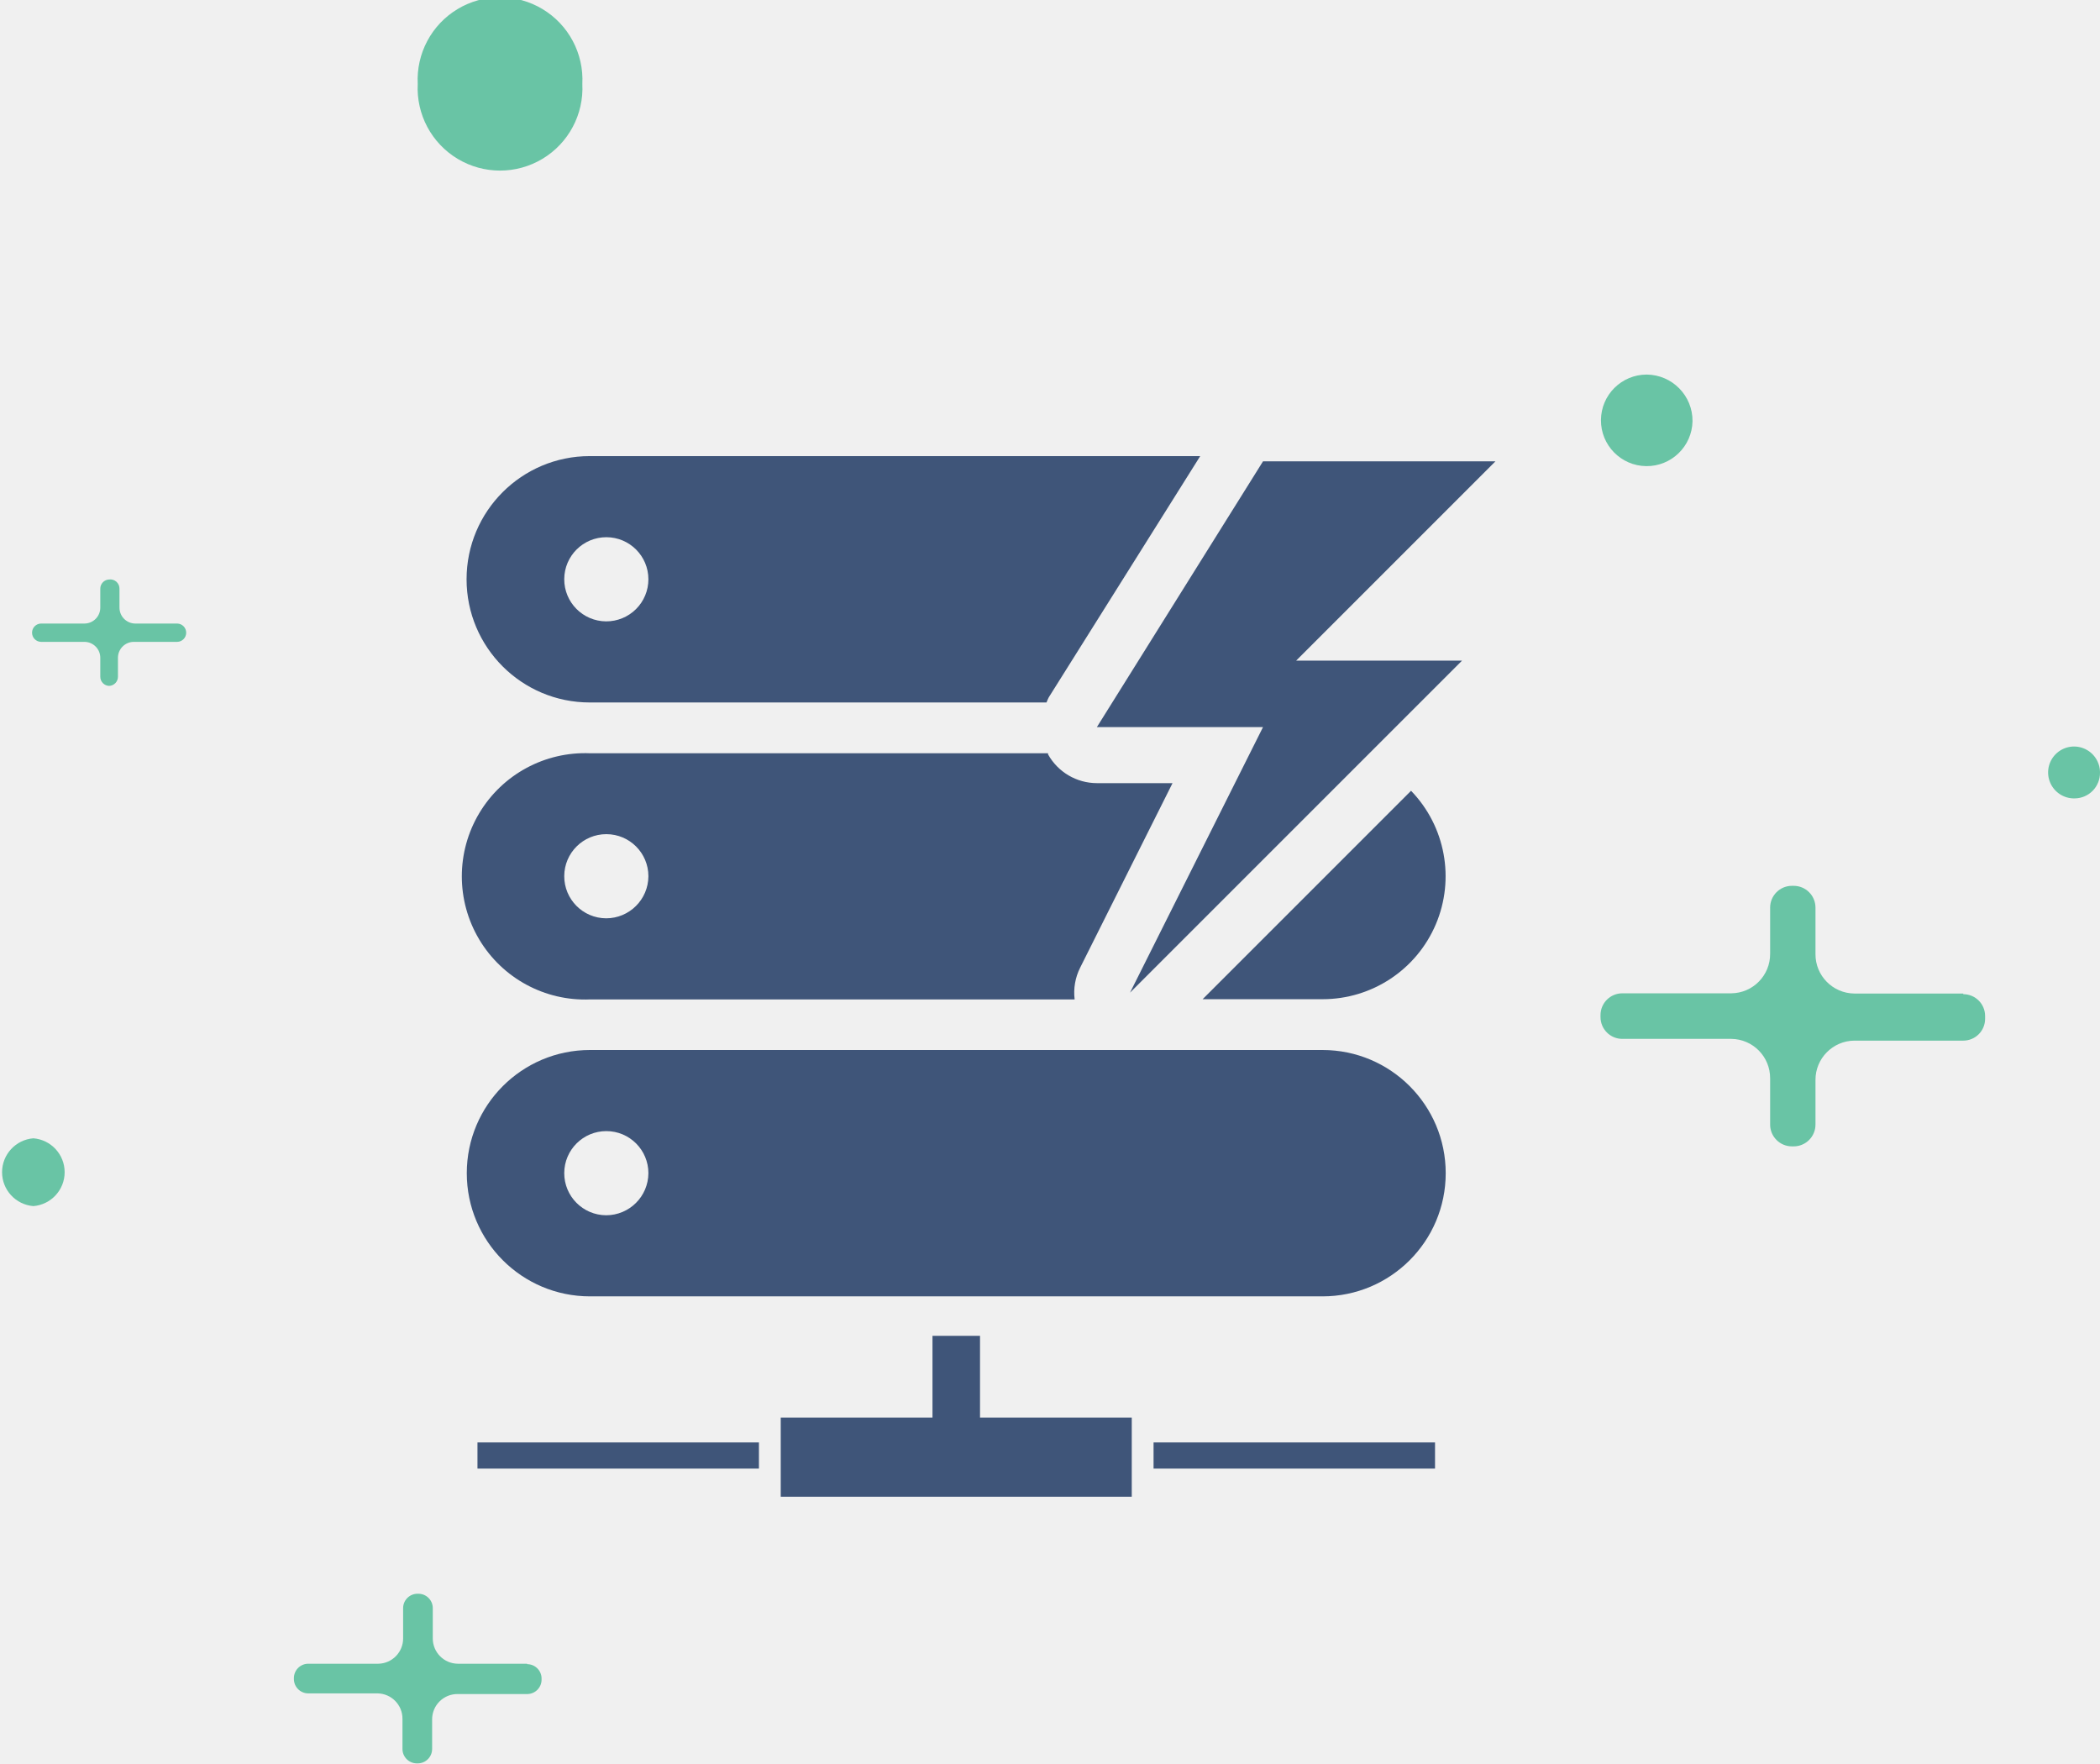
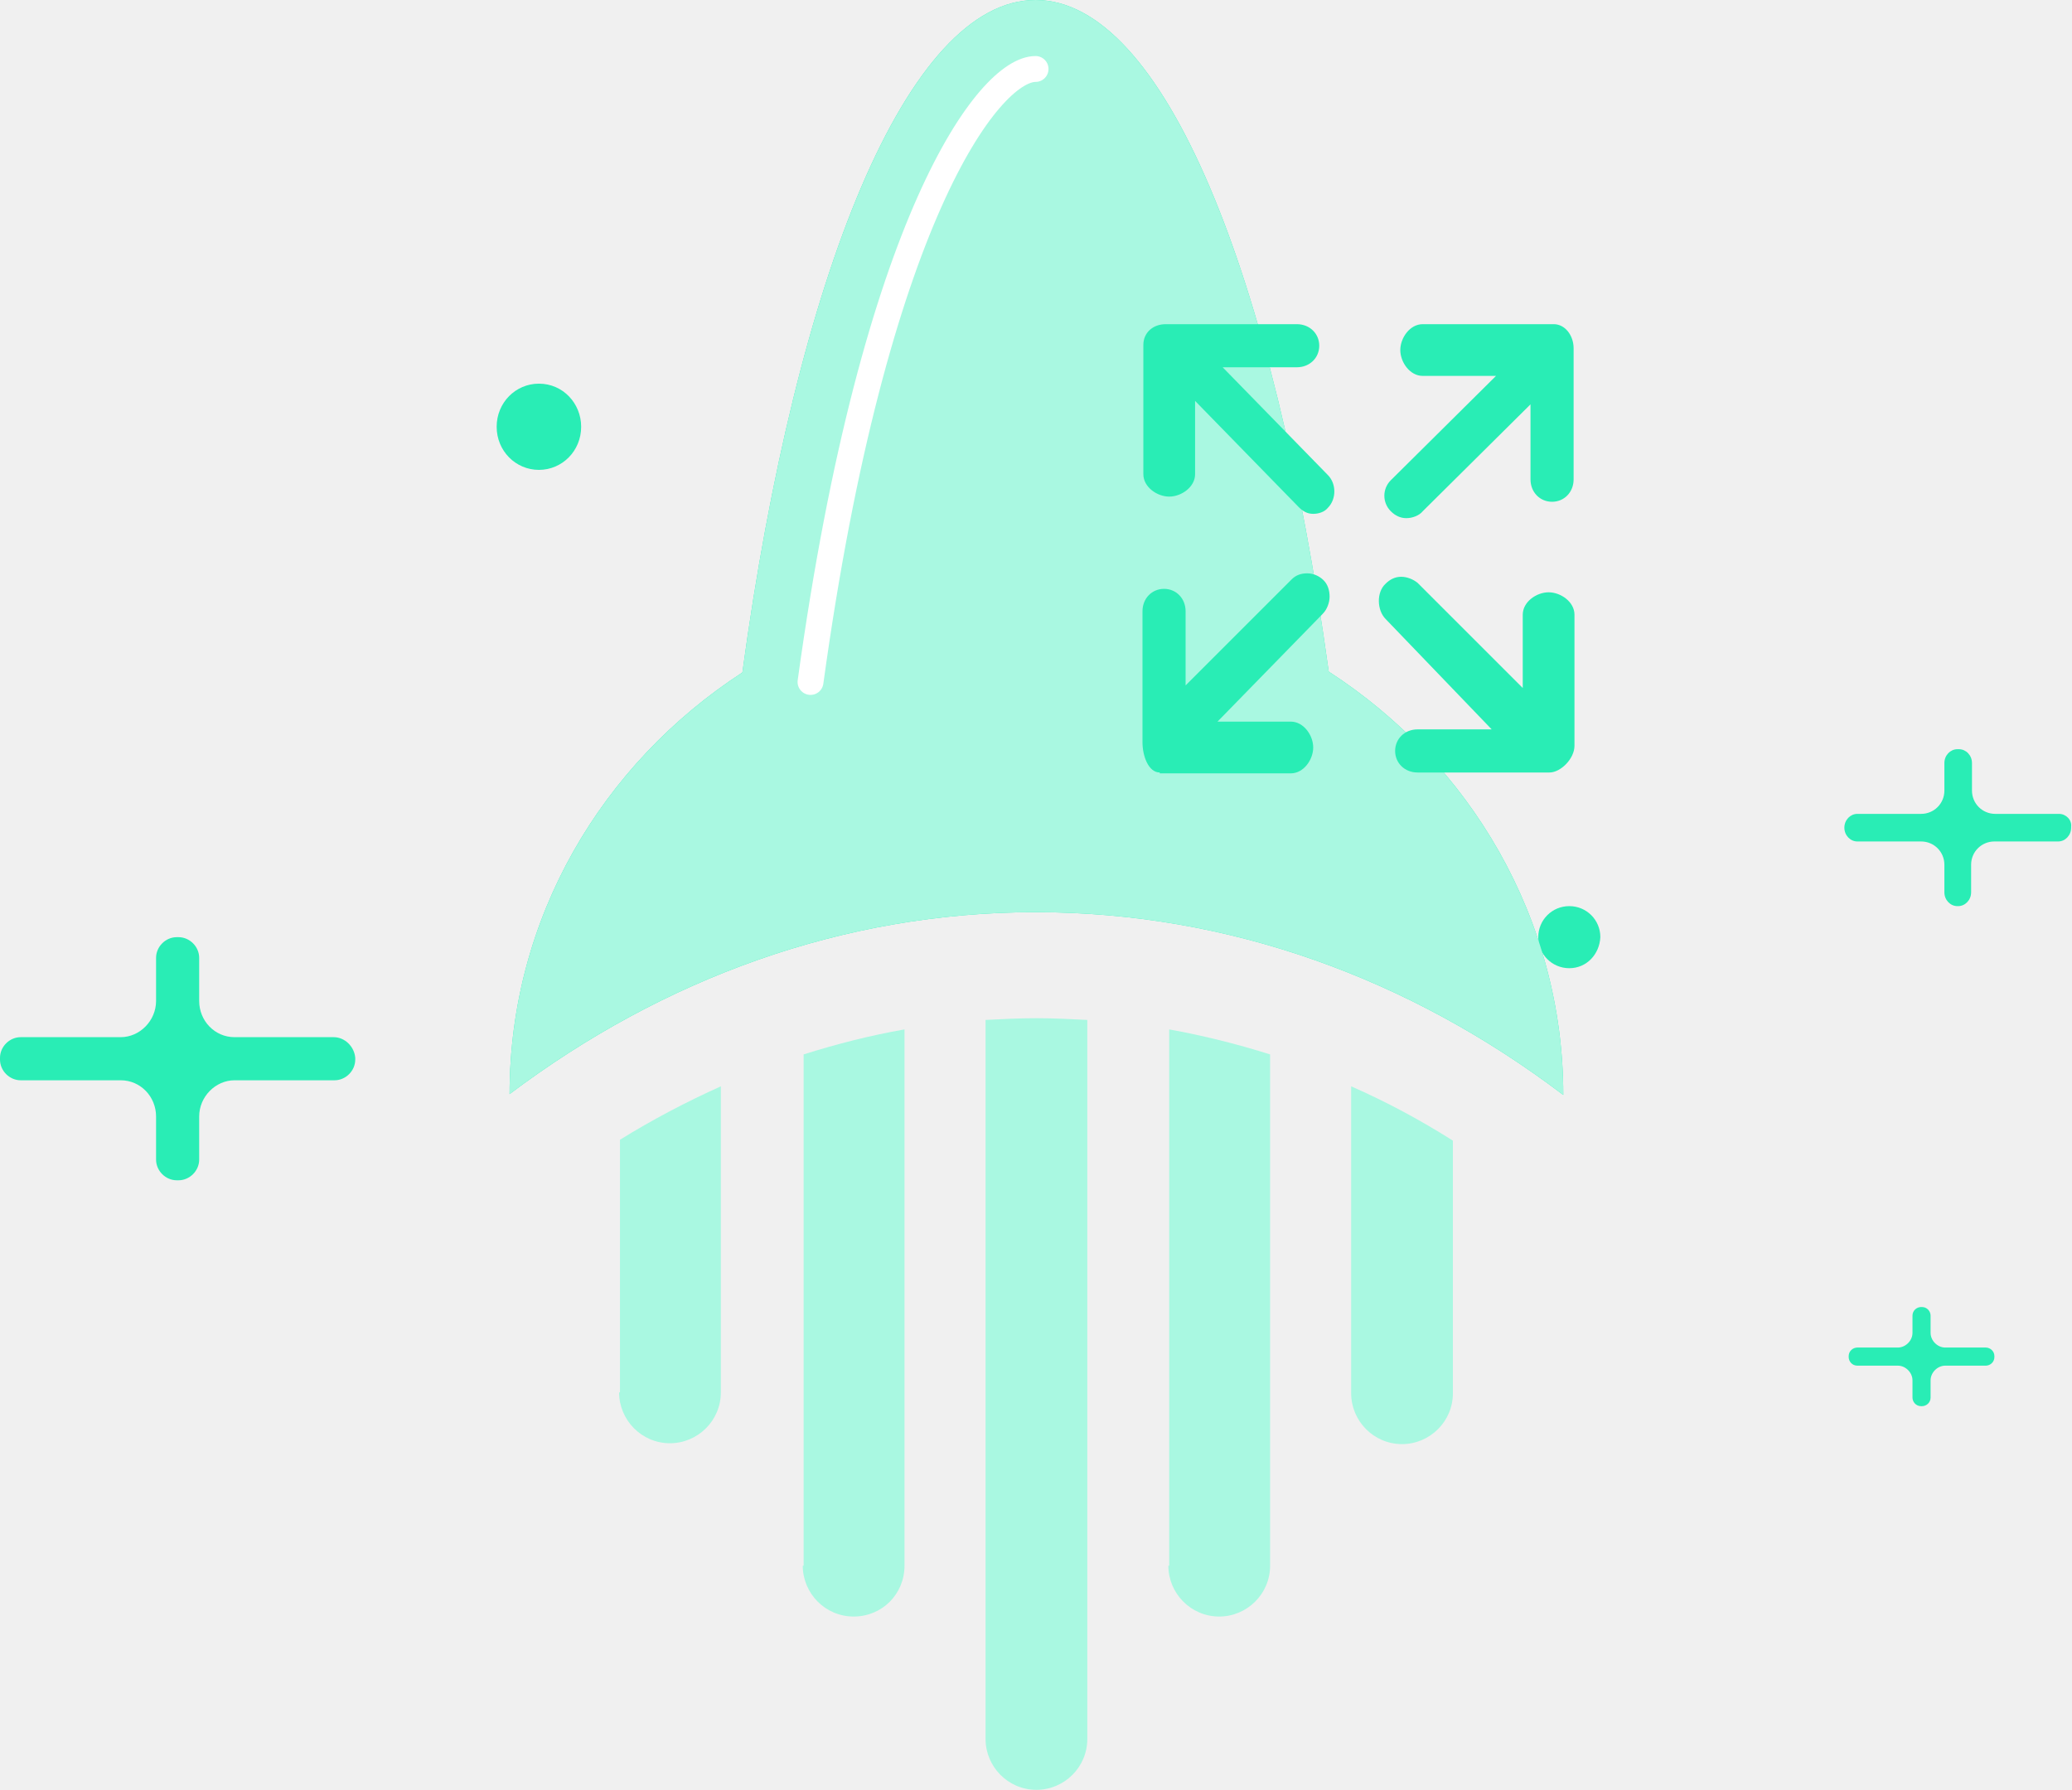
- <svg xmlns="http://www.w3.org/2000/svg" id="Layer_1" data-name="Layer 1" viewBox="0 0 96.32 80.9">
-   <defs>
-     <style>.cls-1{fill:none;}.cls-2{clip-path:url(#clip-path);}.cls-3{fill:#69c4a5;}.cls-4{fill:#3f5579;}</style>
-     <clipPath id="clip-path" transform="translate(0 0)">
-       <rect class="cls-1" width="96.32" height="80.9" />
-     </clipPath>
-   </defs>
-   <g class="cls-2">
-     <path class="cls-3" d="M26.71,3.85a3.78,3.78,0,1,1-7.55,0,3.78,3.78,0,1,1,7.55,0" transform="translate(0 0)" />
-     <path class="cls-3" d="M77.63,19.32a2.1,2.1,0,1,1-2.1-2.14,2.12,2.12,0,0,1,2.1,2.14" transform="translate(0 0)" />
-     <path class="cls-3" d="M95.16,36.62a1.19,1.19,0,1,1,1.16-1.19,1.17,1.17,0,0,1-1.16,1.19" transform="translate(0 0)" />
-     <path class="cls-3" d="M1.53,55.32a1.56,1.56,0,0,1,0-3.11,1.56,1.56,0,0,1,0,3.11" transform="translate(0 0)" />
-     <path class="cls-3" d="M90.05,45.57h-5a1.8,1.8,0,0,1-1.78-1.81V41.63a1,1,0,0,0-1-1h-.08a1,1,0,0,0-1,1v2.12a1.8,1.8,0,0,1-1.78,1.81h-5a1,1,0,0,0-1,1v.09a1,1,0,0,0,1,1h5a1.8,1.8,0,0,1,1.78,1.81v2.12a1,1,0,0,0,1,1h.08a1,1,0,0,0,1-1V49.54a1.8,1.8,0,0,1,1.78-1.81h5a1,1,0,0,0,1-1V46.6a1,1,0,0,0-1-1" transform="translate(0 0)" />
-     <path class="cls-3" d="M24.17,76.31H21a1.16,1.16,0,0,1-1.15-1.17V73.77a.66.66,0,0,0-.65-.67h-.06a.66.66,0,0,0-.65.67v1.37a1.16,1.16,0,0,1-1.14,1.17H14.13a.66.66,0,0,0-.65.67V77a.66.66,0,0,0,.65.67h3.19a1.16,1.16,0,0,1,1.14,1.17v1.37a.66.66,0,0,0,.65.67h.06a.66.66,0,0,0,.65-.67V78.87A1.16,1.16,0,0,1,21,77.7h3.19a.66.66,0,0,0,.65-.67V77a.66.66,0,0,0-.65-.67" transform="translate(0 0)" />
-     <path class="cls-3" d="M8.2,28.6h-2a.73.73,0,0,1-.72-.74V27A.42.42,0,0,0,5,26.58H5A.42.42,0,0,0,4.6,27v.86a.73.73,0,0,1-.72.74h-2a.42.42,0,0,0-.41.42v0a.42.42,0,0,0,.41.42h2a.73.73,0,0,1,.72.74v.86a.42.42,0,0,0,.41.42H5a.42.42,0,0,0,.41-.42v-.86a.73.73,0,0,1,.72-.74h2a.42.42,0,0,0,.41-.42v0a.42.42,0,0,0-.41-.42" transform="translate(0 0)" />
+ <svg xmlns="http://www.w3.org/2000/svg" version="1.1" id="Layer_1" x="0px" y="0px" viewBox="0 0 240.3 207.6" style="enable-background:new 0 0 240.3 207.6;" xml:space="preserve">
+   <style type="text/css">
+ 	.st0{fill:#29EDB5;}
+ 	.st1{fill:#A9F8E1;}
+ 	.st2{fill:none;stroke:#FFFFFF;stroke-width:3;stroke-linecap:round;stroke-miterlimit:10;}
+ </style>
+   <g>
+     <path class="st0" d="M67.4,49.5c0,2.8-2.2,5-4.9,5c-2.7,0-4.9-2.2-4.9-5c0-2.8,2.2-5,4.9-5C65.3,44.5,67.4,46.8,67.4,49.5" />
+     <path class="st0" d="M182,112.3c-2,0-3.6-1.6-3.6-3.6c0-2,1.6-3.6,3.6-3.6c2,0,3.6,1.6,3.6,3.6C185.5,110.7,184,112.3,182,112.3" />
+     <path class="st0" d="M38.7,120.3H27.2c-2.3,0-4.1-1.9-4.1-4.2v-5c0-1.3-1.1-2.4-2.4-2.4h-0.2c-1.3,0-2.4,1.1-2.4,2.4v5   c0,2.3-1.9,4.2-4.1,4.2H2.4c-1.3,0-2.4,1.1-2.4,2.4v0.2c0,1.3,1.1,2.4,2.4,2.4h11.6c2.3,0,4.1,1.9,4.1,4.2v5c0,1.3,1.1,2.4,2.4,2.4   h0.2c1.3,0,2.4-1.1,2.4-2.4v-5c0-2.3,1.9-4.2,4.1-4.2h11.6c1.3,0,2.4-1.1,2.4-2.4v-0.2C41.1,121.4,40,120.3,38.7,120.3" />
+     <path class="st0" d="M238.8,94.4h-7.4c-1.5,0-2.7-1.2-2.7-2.7v-3.2c0-0.9-0.7-1.6-1.5-1.6H227c-0.8,0-1.5,0.7-1.5,1.6v3.2   c0,1.5-1.2,2.7-2.7,2.7h-7.4c-0.8,0-1.5,0.7-1.5,1.6V96c0,0.9,0.7,1.6,1.5,1.6h7.4c1.5,0,2.7,1.2,2.7,2.7v3.2   c0,0.9,0.7,1.6,1.5,1.6h0.1c0.8,0,1.5-0.7,1.5-1.6v-3.2c0-1.5,1.2-2.7,2.7-2.7h7.4c0.8,0,1.5-0.7,1.5-1.6v-0.1   C240.3,95.1,239.6,94.4,238.8,94.4" />
+     <path class="st0" d="M230.3,156.3h-4.7c-0.9,0-1.7-0.8-1.7-1.7v-2c0-0.5-0.4-1-1-1h-0.1c-0.5,0-1,0.4-1,1v2c0,0.9-0.8,1.7-1.7,1.7   h-4.7c-0.5,0-1,0.4-1,1v0.1c0,0.5,0.4,1,1,1h4.7c0.9,0,1.7,0.8,1.7,1.7v2c0,0.5,0.4,1,1,1h0.1c0.5,0,1-0.4,1-1v-2   c0-0.9,0.8-1.7,1.7-1.7h4.7c0.5,0,1-0.4,1-1v-0.1C231.3,156.7,230.8,156.3,230.3,156.3" />
  </g>
-   <rect class="cls-4" x="52.91" y="66.16" width="12.91" height="1.2" />
-   <rect class="cls-4" x="21.9" y="66.16" width="12.91" height="1.2" />
-   <polygon class="cls-4" points="42.77 61.27 44.95 61.27 44.95 65.02 51.91 65.02 51.91 68.65 35.81 68.65 35.81 65.02 42.77 65.02 42.77 61.27" />
-   <g class="cls-2">
-     <path class="cls-4" d="M27.8,28.5a1.93,1.93,0,1,1,1.94-1.93A1.93,1.93,0,0,1,27.8,28.5m27.25-7.58h-28a5.65,5.65,0,1,0,0,11.3H48a2.4,2.4,0,0,1,.1-.23Z" transform="translate(0 0)" />
-     <path class="cls-4" d="M27.8,42.12a1.93,1.93,0,1,1,1.94-1.93,1.94,1.94,0,0,1-1.94,1.93m21.74,2.27,4.24-8.47H50.31a2.57,2.57,0,0,1-2.24-1.32l0-.05h-21a5.65,5.65,0,1,0,0,11.29H49.29a2.55,2.55,0,0,1,.25-1.45" transform="translate(0 0)" />
-     <path class="cls-4" d="M60.66,45.83a5.64,5.64,0,0,0,4.06-9.56l-9.56,9.56Z" transform="translate(0 0)" />
-     <path class="cls-4" d="M27.8,55.74a1.93,1.93,0,1,1,1.94-1.93,1.94,1.94,0,0,1-1.94,1.93m32.85-7.58H27.06a5.65,5.65,0,1,0,0,11.3H60.66a5.65,5.65,0,1,0,0-11.3" transform="translate(0 0)" />
+   <g>
+     <path class="st0" d="M120.1,0c14.8,0,27.6,31.6,34,77.9c16.4,10.6,27.2,28.7,27.2,49.1c-17.8-13.5-38.8-21.2-61.2-21.2   c-22.3,0-43.2,7.7-61,21.1c0-20.4,10.7-38.3,27-48.9C92.4,31.7,105.3,0,120.1,0" />
+     <path class="st1" d="M114.3,118.3v83.4c0,3.2,2.6,5.9,5.9,5.9c3.2,0,5.9-2.6,5.9-5.9v-83.4c-1.9-0.1-3.9-0.2-5.9-0.2   S116.2,118.2,114.3,118.3" />
+     <path class="st1" d="M135.5,181.6c0,3.2,2.6,5.9,5.9,5.9c3.2,0,5.9-2.6,5.9-5.9v-59.3c-3.8-1.2-7.8-2.2-11.7-2.9V181.6z" />
+     <path class="st1" d="M93.1,181.6c0,3.2,2.6,5.9,5.9,5.9s5.9-2.6,5.9-5.9v-62.2c-4,0.7-7.9,1.7-11.7,2.9V181.6z" />
+     <path class="st1" d="M156.7,126v35.6c0,3.2,2.6,5.9,5.9,5.9c3.2,0,5.9-2.6,5.9-5.9v-29.3C164.7,129.9,160.8,127.8,156.7,126" />
+     <path class="st1" d="M71.8,161.5c0,3.2,2.6,5.9,5.9,5.9c3.2,0,5.9-2.6,5.9-5.9V126c-4,1.8-8,3.9-11.7,6.2V161.5z" />
  </g>
-   <polygon class="cls-4" points="68.59 21.16 57.93 21.16 50.31 33.35 57.93 33.35 51.83 45.53 67.06 30.3 59.45 30.3 68.59 21.16" />
+   <path class="st1" d="M120.1,0c14.8,0,27.6,31.6,34,77.9c16.4,10.6,27.2,28.7,27.2,49.1c-17.8-13.5-38.8-21.2-61.2-21.2  c-22.3,0-43.2,7.7-61,21.1c0-20.4,10.7-38.3,27-48.9C92.4,31.7,105.3,0,120.1,0" />
+   <path class="st2" d="M94,79.1C101.4,25.4,114.7,8,120.1,8" />
+   <path class="st0" d="M163.1,60.1c-0.7,0-1.3-0.3-1.8-0.8c-1-1-1-2.6,0-3.6l12.2-12.1H165c-1.5,0-2.6-1.6-2.6-3s1.1-3,2.6-3h15.2  c1.3,0,2.3,1.3,2.3,2.8v15.2c0,1.5-1.1,2.6-2.5,2.6s-2.5-1.1-2.5-2.6v-8.7l-12.5,12.4C164.6,59.8,163.8,60.1,163.1,60.1z" />
+   <path class="st0" d="M152.3,59.6c-0.7,0-1.2-0.3-1.7-0.8l-12-12.3v8.5c0,1.5-1.6,2.6-3,2.6c-1.4,0-3-1.1-3-2.6V40  c0-1.4,1.1-2.4,2.6-2.4h15.2c1.5,0,2.6,1.1,2.6,2.5s-1.1,2.5-2.6,2.5h-8.6L154,55.1c1,1,1,2.8,0,3.8  C153.6,59.4,152.9,59.6,152.3,59.6z" />
+   <path class="st0" d="M134.5,89.6c-1.3,0-2-1.9-2-3.5V70.9c0-1.5,1.1-2.6,2.5-2.6s2.5,1.1,2.5,2.6v8.6l12.3-12.3  c0.5-0.5,1.1-0.7,1.8-0.7c0.7,0,1.4,0.3,1.9,0.8c0.5,0.5,0.7,1.2,0.7,1.9s-0.3,1.5-0.8,2l-12.2,12.5h8.5c1.5,0,2.6,1.6,2.6,3  s-1.1,3-2.6,3H134.5z" />
+   <path class="st0" d="M164.4,89.6c-1.5,0-2.6-1.1-2.6-2.5s1.1-2.5,2.6-2.5h8.6l-12.3-12.8c-1-1-1.1-3.1,0-4.1  c0.5-0.5,1.1-0.8,1.8-0.8s1.4,0.3,1.9,0.7l12.2,12.2v-8.5c0-1.5,1.6-2.6,3-2.6s3,1.1,3,2.6v15.2c0,1.5-1.6,3.1-2.9,3.1H164.4z" />
</svg>
